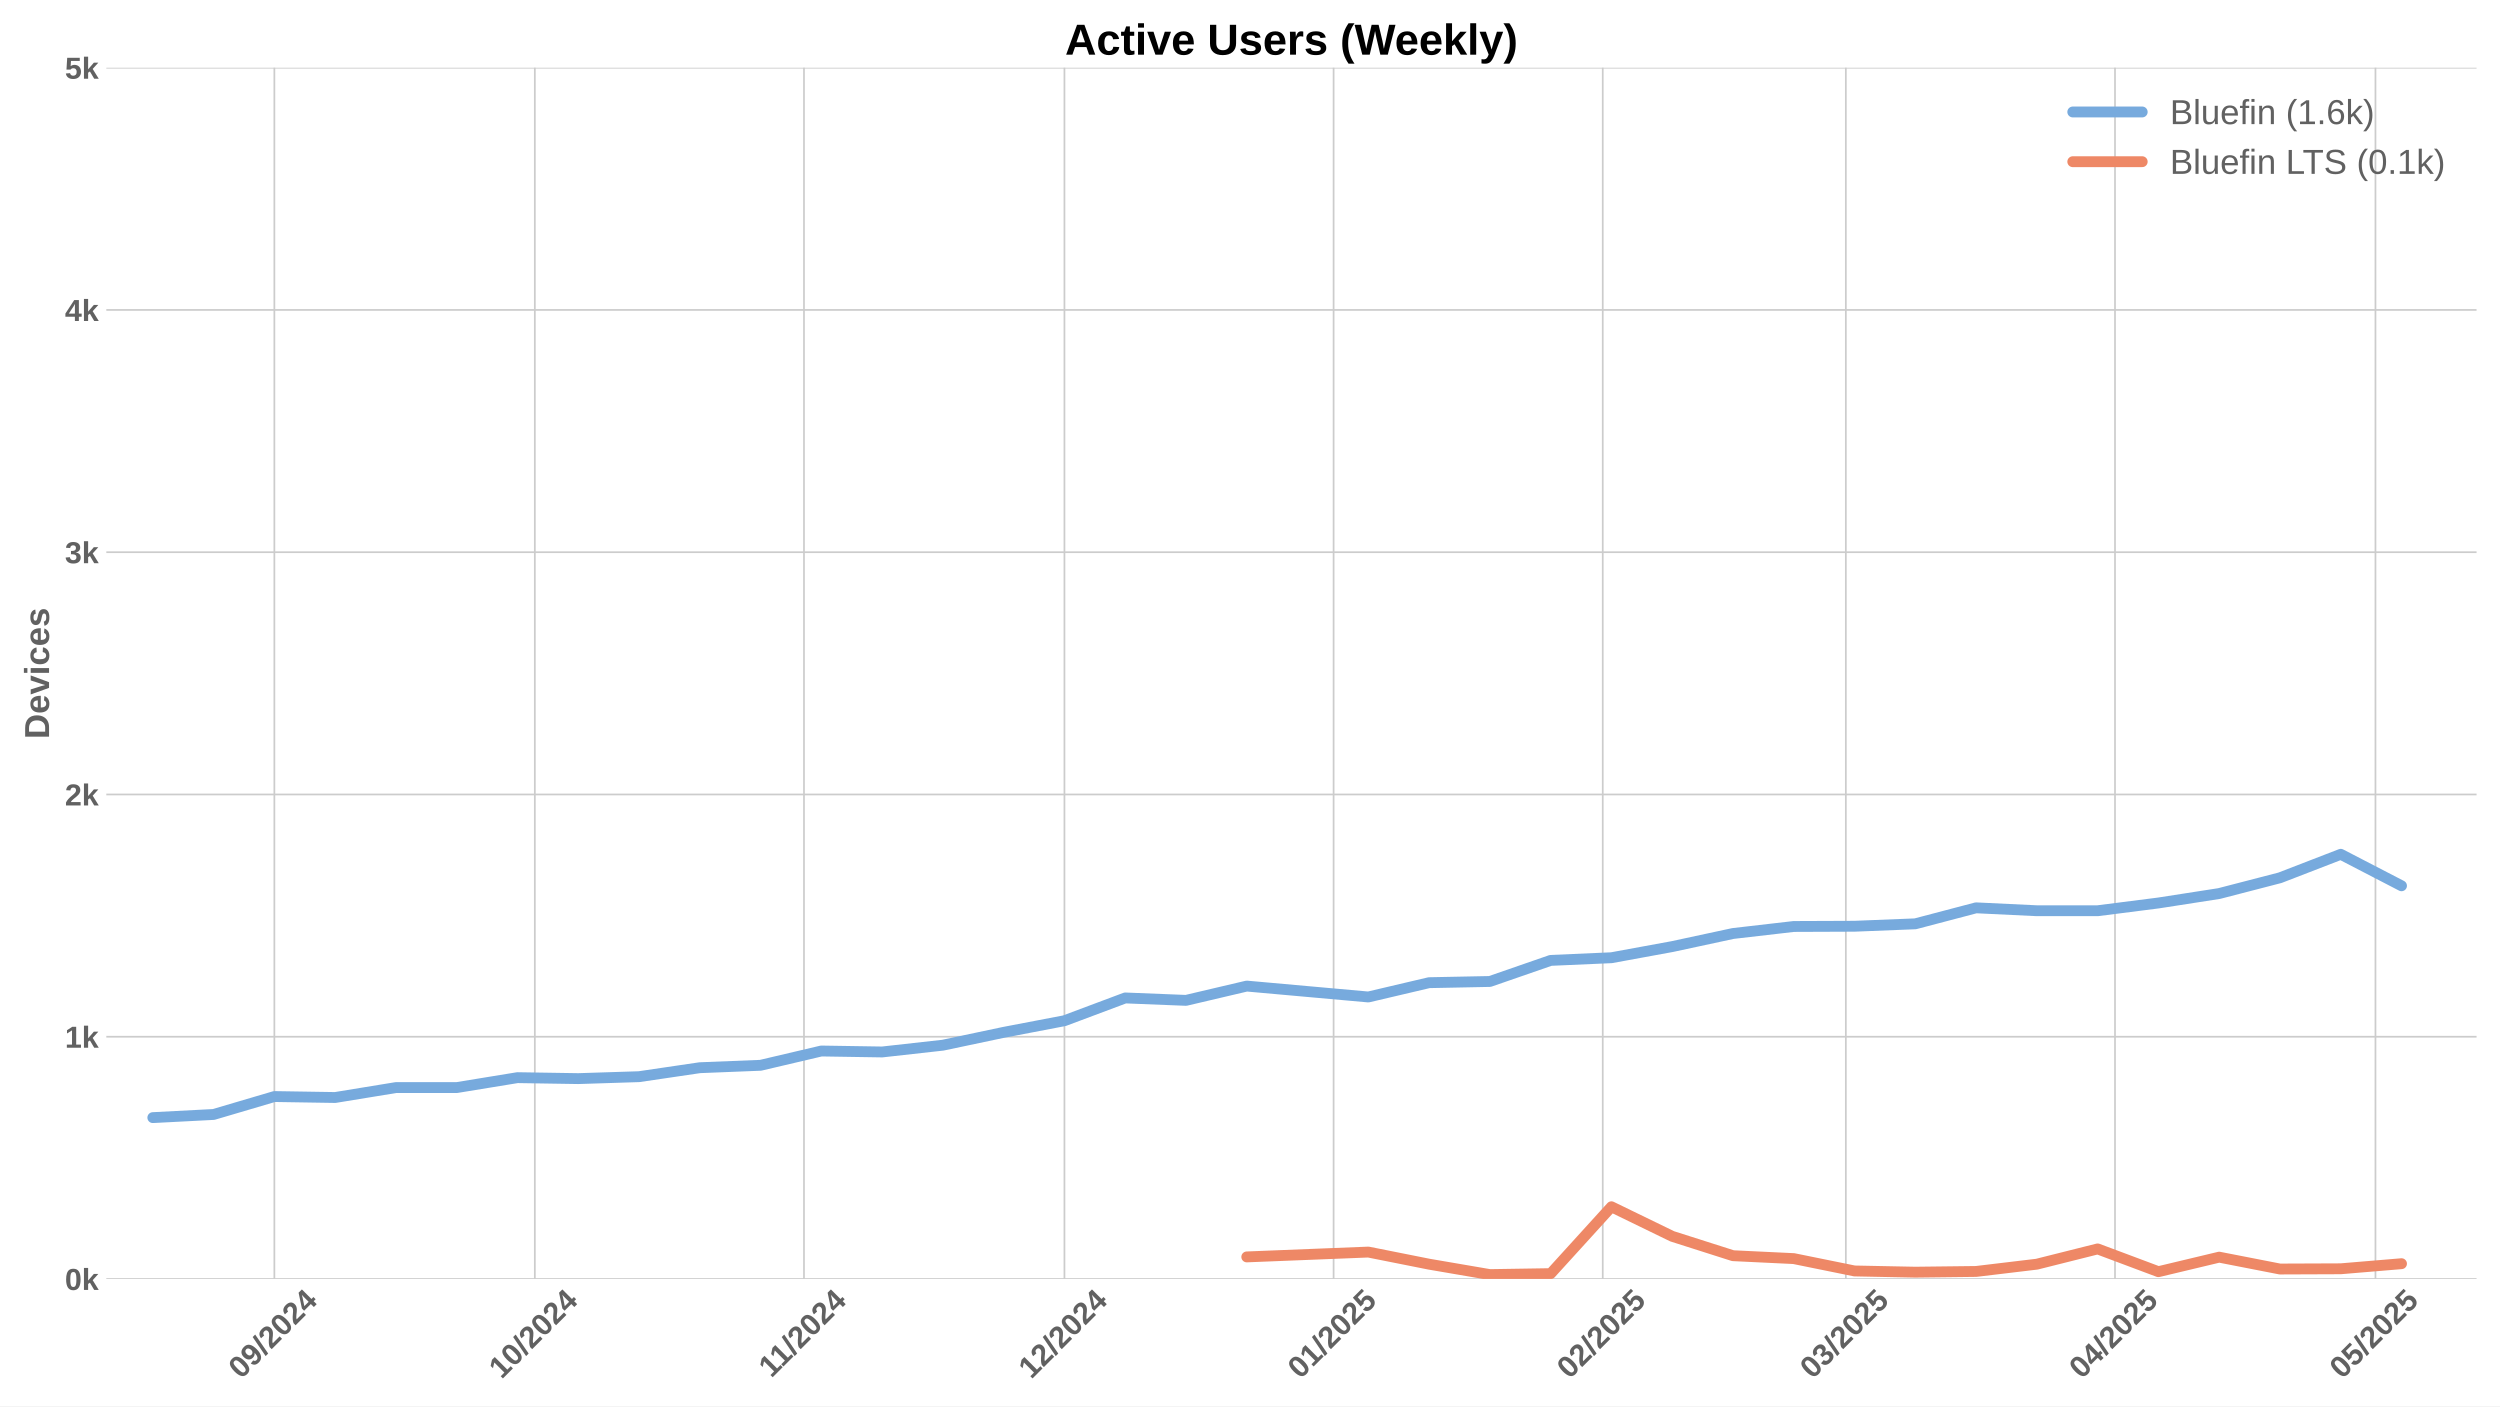
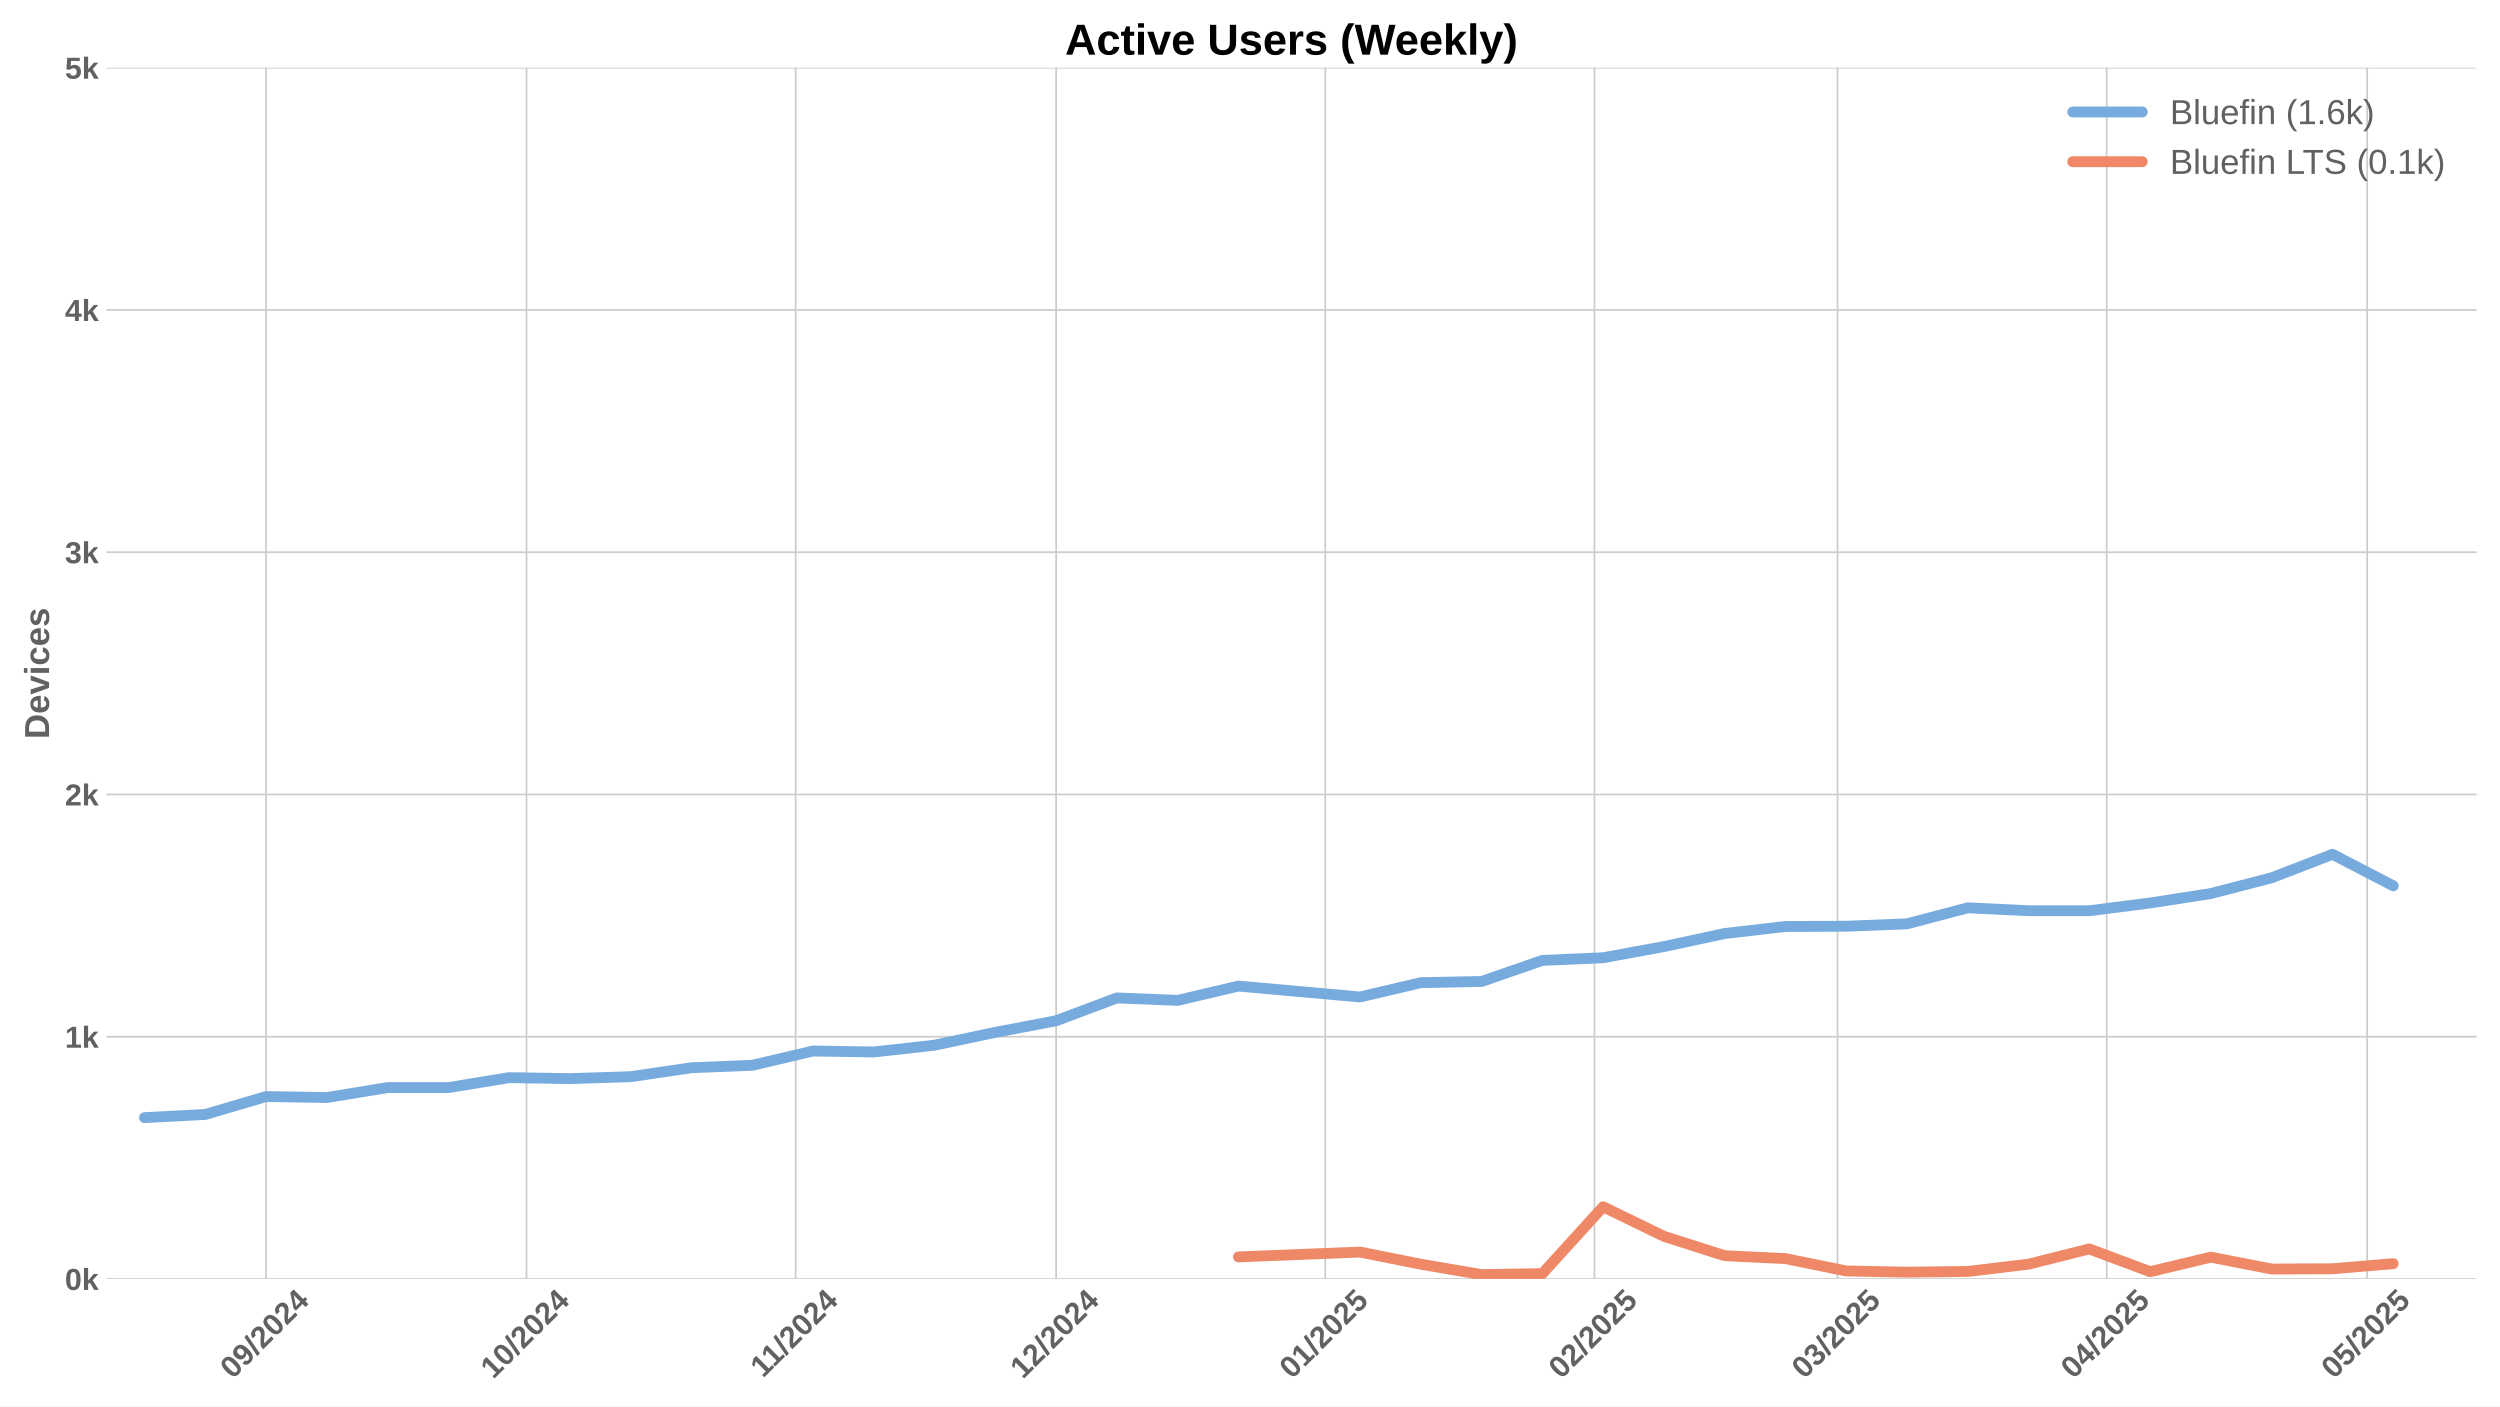
<svg xmlns="http://www.w3.org/2000/svg" xmlns:xlink="http://www.w3.org/1999/xlink" width="1152pt" height="648pt" viewBox="0 0 1152 648" version="1.1">
  <defs>
    <style type="text/css">*{stroke-linejoin: round; stroke-linecap: butt}</style>
  </defs>
  <g id="figure_1">
    <g id="patch_1">
      <path d="M 0 648  L 1152 648  L 1152 0  L 0 0  z " style="fill: #ffffff" />
    </g>
    <g id="axes_1">
      <g id="patch_2">
        <path d="M 48.99 589.343  L 1141.2 589.343  L 1141.2 31.2  L 48.99 31.2  z " style="fill: #ffffff" />
      </g>
      <g id="matplotlib.axis_1">
        <g id="xtick_1">
          <g id="line2d_1">
-             <path d="M 126.427 589.343  L 126.427 31.2  " clip-path="url(#p509d61927f)" style="fill: none; stroke: #cccccc; stroke-width: 0.8; stroke-linecap: round" />
+             <path d="M 122.599 589.343  L 122.599 31.2  " clip-path="url(#p8aab261b04)" style="fill: none; stroke: #cccccc; stroke-width: 0.8; stroke-linecap: round" />
          </g>
          <g id="line2d_2" />
          <g id="text_1">
-             <g style="fill: #616161" transform="translate(111.0971 635.7977) rotate(-45) scale(0.14 -0.14)">
+             <g style="fill: #616161" transform="translate(107.2686 635.7977) rotate(-45) scale(0.14 -0.14)">
              <defs>
                <path id="LiberationSans-Bold-30" d="M 3297 2203  Q 3297 1088 2914 512  Q 2531 -63 1766 -63  Q 253 -63 253 2203  Q 253 2994 418 3494  Q 584 3994 915 4231  Q 1247 4469 1791 4469  Q 2572 4469 2934 3903  Q 3297 3338 3297 2203  z M 2416 2203  Q 2416 2813 2356 3150  Q 2297 3488 2165 3634  Q 2034 3781 1784 3781  Q 1519 3781 1383 3632  Q 1247 3484 1189 3148  Q 1131 2813 1131 2203  Q 1131 1600 1192 1261  Q 1253 922 1386 775  Q 1519 628 1772 628  Q 2022 628 2158 783  Q 2294 938 2355 1278  Q 2416 1619 2416 2203  z " transform="scale(0.015625)" />
                <path id="LiberationSans-Bold-39" d="M 3322 2272  Q 3322 1100 2894 518  Q 2466 -63 1678 -63  Q 1097 -63 767 185  Q 438 434 300 972  L 1125 1088  Q 1247 628 1688 628  Q 2056 628 2254 981  Q 2453 1334 2459 2028  Q 2341 1794 2070 1661  Q 1800 1528 1488 1528  Q 906 1528 564 1923  Q 222 2319 222 2994  Q 222 3688 623 4078  Q 1025 4469 1759 4469  Q 2550 4469 2936 3920  Q 3322 3372 3322 2272  z M 2394 2888  Q 2394 3297 2214 3539  Q 2034 3781 1738 3781  Q 1447 3781 1280 3570  Q 1113 3359 1113 2988  Q 1113 2622 1278 2401  Q 1444 2181 1741 2181  Q 2022 2181 2208 2373  Q 2394 2566 2394 2888  z " transform="scale(0.015625)" />
                <path id="LiberationSans-Bold-2f" d="M 63 -128  L 972 4638  L 1716 4638  L 822 -128  L 63 -128  z " transform="scale(0.015625)" />
                <path id="LiberationSans-Bold-32" d="M 222 0  L 222 609  Q 394 988 711 1347  Q 1028 1706 1509 2097  Q 1972 2472 2158 2715  Q 2344 2959 2344 3194  Q 2344 3769 1766 3769  Q 1484 3769 1336 3617  Q 1188 3466 1144 3163  L 259 3213  Q 334 3825 717 4147  Q 1100 4469 1759 4469  Q 2472 4469 2853 4144  Q 3234 3819 3234 3231  Q 3234 2922 3112 2672  Q 2991 2422 2800 2211  Q 2609 2000 2376 1815  Q 2144 1631 1925 1456  Q 1706 1281 1526 1103  Q 1347 925 1259 722  L 3303 722  L 3303 0  L 222 0  z " transform="scale(0.015625)" />
                <path id="LiberationSans-Bold-34" d="M 2938 897  L 2938 0  L 2100 0  L 2100 897  L 97 897  L 97 1556  L 1956 4403  L 2938 4403  L 2938 1550  L 3525 1550  L 3525 897  L 2938 897  z M 2100 2991  Q 2100 3159 2111 3356  Q 2122 3553 2128 3609  Q 2047 3434 1834 3103  L 813 1550  L 2100 1550  L 2100 2991  z " transform="scale(0.015625)" />
              </defs>
              <use xlink:href="#LiberationSans-Bold-30" />
              <use xlink:href="#LiberationSans-Bold-39" transform="translate(55.61523 0)" />
              <use xlink:href="#LiberationSans-Bold-2f" transform="translate(111.2305 0)" />
              <use xlink:href="#LiberationSans-Bold-32" transform="translate(139.0137 0)" />
              <use xlink:href="#LiberationSans-Bold-30" transform="translate(194.6289 0)" />
              <use xlink:href="#LiberationSans-Bold-32" transform="translate(250.2441 0)" />
              <use xlink:href="#LiberationSans-Bold-34" transform="translate(305.8594 0)" />
            </g>
          </g>
        </g>
        <g id="xtick_2">
          <g id="line2d_3">
-             <path d="M 246.45 589.343  L 246.45 31.2  " clip-path="url(#p509d61927f)" style="fill: none; stroke: #cccccc; stroke-width: 0.8; stroke-linecap: round" />
+             <path d="M 242.622 589.343  L 242.622 31.2  " clip-path="url(#p8aab261b04)" style="fill: none; stroke: #cccccc; stroke-width: 0.8; stroke-linecap: round" />
          </g>
          <g id="line2d_4" />
          <g id="text_2">
-             <g style="fill: #616161" transform="translate(231.1201 635.7977) rotate(-45) scale(0.14 -0.14)">
+             <g style="fill: #616161" transform="translate(227.2917 635.7977) rotate(-45) scale(0.14 -0.14)">
              <defs>
                <path id="LiberationSans-Bold-31" d="M 403 0  L 403 653  L 1494 653  L 1494 3656  L 438 2997  L 438 3688  L 1541 4403  L 2372 4403  L 2372 653  L 3381 653  L 3381 0  L 403 0  z " transform="scale(0.015625)" />
              </defs>
              <use xlink:href="#LiberationSans-Bold-31" />
              <use xlink:href="#LiberationSans-Bold-30" transform="translate(55.61523 0)" />
              <use xlink:href="#LiberationSans-Bold-2f" transform="translate(111.2305 0)" />
              <use xlink:href="#LiberationSans-Bold-32" transform="translate(139.0137 0)" />
              <use xlink:href="#LiberationSans-Bold-30" transform="translate(194.6289 0)" />
              <use xlink:href="#LiberationSans-Bold-32" transform="translate(250.2441 0)" />
              <use xlink:href="#LiberationSans-Bold-34" transform="translate(305.8594 0)" />
            </g>
          </g>
        </g>
        <g id="xtick_3">
          <g id="line2d_5">
-             <path d="M 370.474 589.343  L 370.474 31.2  " clip-path="url(#p509d61927f)" style="fill: none; stroke: #cccccc; stroke-width: 0.8; stroke-linecap: round" />
+             <path d="M 366.646 589.343  L 366.646 31.2  " clip-path="url(#p8aab261b04)" style="fill: none; stroke: #cccccc; stroke-width: 0.8; stroke-linecap: round" />
          </g>
          <g id="line2d_6" />
          <g id="text_3">
-             <g style="fill: #616161" transform="translate(355.4162 635.2532) rotate(-45) scale(0.14 -0.14)">
+             <g style="fill: #616161" transform="translate(351.5877 635.2532) rotate(-45) scale(0.14 -0.14)">
              <use xlink:href="#LiberationSans-Bold-31" />
              <use xlink:href="#LiberationSans-Bold-31" transform="translate(50.11523 0)" />
              <use xlink:href="#LiberationSans-Bold-2f" transform="translate(105.7305 0)" />
              <use xlink:href="#LiberationSans-Bold-32" transform="translate(133.5137 0)" />
              <use xlink:href="#LiberationSans-Bold-30" transform="translate(189.1289 0)" />
              <use xlink:href="#LiberationSans-Bold-32" transform="translate(244.7441 0)" />
              <use xlink:href="#LiberationSans-Bold-34" transform="translate(300.3594 0)" />
            </g>
          </g>
        </g>
        <g id="xtick_4">
          <g id="line2d_7">
-             <path d="M 490.497 589.343  L 490.497 31.2  " clip-path="url(#p509d61927f)" style="fill: none; stroke: #cccccc; stroke-width: 0.8; stroke-linecap: round" />
+             <path d="M 486.669 589.343  L 486.669 31.2  " clip-path="url(#p8aab261b04)" style="fill: none; stroke: #cccccc; stroke-width: 0.8; stroke-linecap: round" />
          </g>
          <g id="line2d_8" />
          <g id="text_4">
-             <g style="fill: #616161" transform="translate(475.1671 635.7977) rotate(-45) scale(0.14 -0.14)">
+             <g style="fill: #616161" transform="translate(471.3386 635.7977) rotate(-45) scale(0.14 -0.14)">
              <use xlink:href="#LiberationSans-Bold-31" />
              <use xlink:href="#LiberationSans-Bold-32" transform="translate(55.61523 0)" />
              <use xlink:href="#LiberationSans-Bold-2f" transform="translate(111.2305 0)" />
              <use xlink:href="#LiberationSans-Bold-32" transform="translate(139.0137 0)" />
              <use xlink:href="#LiberationSans-Bold-30" transform="translate(194.6289 0)" />
              <use xlink:href="#LiberationSans-Bold-32" transform="translate(250.2441 0)" />
              <use xlink:href="#LiberationSans-Bold-34" transform="translate(305.8594 0)" />
            </g>
          </g>
        </g>
        <g id="xtick_5">
          <g id="line2d_9">
-             <path d="M 614.521 589.343  L 614.521 31.2  " clip-path="url(#p509d61927f)" style="fill: none; stroke: #cccccc; stroke-width: 0.8; stroke-linecap: round" />
+             <path d="M 610.693 589.343  L 610.693 31.2  " clip-path="url(#p8aab261b04)" style="fill: none; stroke: #cccccc; stroke-width: 0.8; stroke-linecap: round" />
          </g>
          <g id="line2d_10" />
          <g id="text_5">
-             <g style="fill: #616161" transform="translate(599.1909 635.7977) rotate(-45) scale(0.14 -0.14)">
+             <g style="fill: #616161" transform="translate(595.3624 635.7977) rotate(-45) scale(0.14 -0.14)">
              <defs>
                <path id="LiberationSans-Bold-35" d="M 3381 1466  Q 3381 766 2945 351  Q 2509 -63 1750 -63  Q 1088 -63 689 235  Q 291 534 197 1100  L 1075 1172  Q 1144 891 1319 762  Q 1494 634 1759 634  Q 2088 634 2283 843  Q 2478 1053 2478 1447  Q 2478 1794 2293 2001  Q 2109 2209 1778 2209  Q 1413 2209 1181 1925  L 325 1925  L 478 4403  L 3125 4403  L 3125 3750  L 1275 3750  L 1203 2638  Q 1522 2919 2000 2919  Q 2628 2919 3004 2528  Q 3381 2138 3381 1466  z " transform="scale(0.015625)" />
              </defs>
              <use xlink:href="#LiberationSans-Bold-30" />
              <use xlink:href="#LiberationSans-Bold-31" transform="translate(55.61523 0)" />
              <use xlink:href="#LiberationSans-Bold-2f" transform="translate(111.2305 0)" />
              <use xlink:href="#LiberationSans-Bold-32" transform="translate(139.0137 0)" />
              <use xlink:href="#LiberationSans-Bold-30" transform="translate(194.6289 0)" />
              <use xlink:href="#LiberationSans-Bold-32" transform="translate(250.2441 0)" />
              <use xlink:href="#LiberationSans-Bold-35" transform="translate(305.8594 0)" />
            </g>
          </g>
        </g>
        <g id="xtick_6">
          <g id="line2d_11">
-             <path d="M 738.545 589.343  L 738.545 31.2  " clip-path="url(#p509d61927f)" style="fill: none; stroke: #cccccc; stroke-width: 0.8; stroke-linecap: round" />
+             <path d="M 734.717 589.343  L 734.717 31.2  " clip-path="url(#p8aab261b04)" style="fill: none; stroke: #cccccc; stroke-width: 0.8; stroke-linecap: round" />
          </g>
          <g id="line2d_12" />
          <g id="text_6">
-             <g style="fill: #616161" transform="translate(723.2148 635.7977) rotate(-45) scale(0.14 -0.14)">
+             <g style="fill: #616161" transform="translate(719.3863 635.7977) rotate(-45) scale(0.14 -0.14)">
              <use xlink:href="#LiberationSans-Bold-30" />
              <use xlink:href="#LiberationSans-Bold-32" transform="translate(55.61523 0)" />
              <use xlink:href="#LiberationSans-Bold-2f" transform="translate(111.2305 0)" />
              <use xlink:href="#LiberationSans-Bold-32" transform="translate(139.0137 0)" />
              <use xlink:href="#LiberationSans-Bold-30" transform="translate(194.6289 0)" />
              <use xlink:href="#LiberationSans-Bold-32" transform="translate(250.2441 0)" />
              <use xlink:href="#LiberationSans-Bold-35" transform="translate(305.8594 0)" />
            </g>
          </g>
        </g>
        <g id="xtick_7">
          <g id="line2d_13">
-             <path d="M 850.567 589.343  L 850.567 31.2  " clip-path="url(#p509d61927f)" style="fill: none; stroke: #cccccc; stroke-width: 0.8; stroke-linecap: round" />
+             <path d="M 846.738 589.343  L 846.738 31.2  " clip-path="url(#p8aab261b04)" style="fill: none; stroke: #cccccc; stroke-width: 0.8; stroke-linecap: round" />
          </g>
          <g id="line2d_14" />
          <g id="text_7">
-             <g style="fill: #616161" transform="translate(835.2363 635.7977) rotate(-45) scale(0.14 -0.14)">
+             <g style="fill: #616161" transform="translate(831.4078 635.7977) rotate(-45) scale(0.14 -0.14)">
              <defs>
                <path id="LiberationSans-Bold-33" d="M 3328 1222  Q 3328 603 2922 265  Q 2516 -72 1766 -72  Q 1056 -72 637 254  Q 219 581 147 1197  L 1041 1275  Q 1125 641 1763 641  Q 2078 641 2253 797  Q 2428 953 2428 1275  Q 2428 1569 2215 1725  Q 2003 1881 1584 1881  L 1278 1881  L 1278 2591  L 1566 2591  Q 1944 2591 2134 2745  Q 2325 2900 2325 3188  Q 2325 3459 2173 3614  Q 2022 3769 1731 3769  Q 1459 3769 1292 3619  Q 1125 3469 1100 3194  L 222 3256  Q 291 3825 694 4147  Q 1097 4469 1747 4469  Q 2438 4469 2827 4158  Q 3216 3847 3216 3297  Q 3216 2884 2973 2618  Q 2731 2353 2275 2266  L 2275 2253  Q 2781 2194 3054 1920  Q 3328 1647 3328 1222  z " transform="scale(0.015625)" />
              </defs>
              <use xlink:href="#LiberationSans-Bold-30" />
              <use xlink:href="#LiberationSans-Bold-33" transform="translate(55.61523 0)" />
              <use xlink:href="#LiberationSans-Bold-2f" transform="translate(111.2305 0)" />
              <use xlink:href="#LiberationSans-Bold-32" transform="translate(139.0137 0)" />
              <use xlink:href="#LiberationSans-Bold-30" transform="translate(194.6289 0)" />
              <use xlink:href="#LiberationSans-Bold-32" transform="translate(250.2441 0)" />
              <use xlink:href="#LiberationSans-Bold-35" transform="translate(305.8594 0)" />
            </g>
          </g>
        </g>
        <g id="xtick_8">
          <g id="line2d_15">
-             <path d="M 974.59 589.343  L 974.59 31.2  " clip-path="url(#p509d61927f)" style="fill: none; stroke: #cccccc; stroke-width: 0.8; stroke-linecap: round" />
+             <path d="M 970.762 589.343  L 970.762 31.2  " clip-path="url(#p8aab261b04)" style="fill: none; stroke: #cccccc; stroke-width: 0.8; stroke-linecap: round" />
          </g>
          <g id="line2d_16" />
          <g id="text_8">
-             <g style="fill: #616161" transform="translate(959.2601 635.7977) rotate(-45) scale(0.14 -0.14)">
+             <g style="fill: #616161" transform="translate(955.4317 635.7977) rotate(-45) scale(0.14 -0.14)">
              <use xlink:href="#LiberationSans-Bold-30" />
              <use xlink:href="#LiberationSans-Bold-34" transform="translate(55.61523 0)" />
              <use xlink:href="#LiberationSans-Bold-2f" transform="translate(111.2305 0)" />
              <use xlink:href="#LiberationSans-Bold-32" transform="translate(139.0137 0)" />
              <use xlink:href="#LiberationSans-Bold-30" transform="translate(194.6289 0)" />
              <use xlink:href="#LiberationSans-Bold-32" transform="translate(250.2441 0)" />
              <use xlink:href="#LiberationSans-Bold-35" transform="translate(305.8594 0)" />
            </g>
          </g>
        </g>
        <g id="xtick_9">
          <g id="line2d_17">
-             <path d="M 1094.614 589.343  L 1094.614 31.2  " clip-path="url(#p509d61927f)" style="fill: none; stroke: #cccccc; stroke-width: 0.8; stroke-linecap: round" />
+             <path d="M 1090.785 589.343  L 1090.785 31.2  " clip-path="url(#p8aab261b04)" style="fill: none; stroke: #cccccc; stroke-width: 0.8; stroke-linecap: round" />
          </g>
          <g id="line2d_18" />
          <g id="text_9">
-             <g style="fill: #616161" transform="translate(1079.283 635.7977) rotate(-45) scale(0.14 -0.14)">
+             <g style="fill: #616161" transform="translate(1075.455 635.7977) rotate(-45) scale(0.14 -0.14)">
              <use xlink:href="#LiberationSans-Bold-30" />
              <use xlink:href="#LiberationSans-Bold-35" transform="translate(55.61523 0)" />
              <use xlink:href="#LiberationSans-Bold-2f" transform="translate(111.2305 0)" />
              <use xlink:href="#LiberationSans-Bold-32" transform="translate(139.0137 0)" />
              <use xlink:href="#LiberationSans-Bold-30" transform="translate(194.6289 0)" />
              <use xlink:href="#LiberationSans-Bold-32" transform="translate(250.2441 0)" />
              <use xlink:href="#LiberationSans-Bold-35" transform="translate(305.8594 0)" />
            </g>
          </g>
        </g>
      </g>
      <g id="matplotlib.axis_2">
        <g id="ytick_1">
          <g id="line2d_19">
-             <path d="M 48.99 589.343  L 1141.2 589.343  " clip-path="url(#p509d61927f)" style="fill: none; stroke: #cccccc; stroke-width: 0.8; stroke-linecap: round" />
+             <path d="M 48.99 589.343  L 1141.2 589.343  " clip-path="url(#p8aab261b04)" style="fill: none; stroke: #cccccc; stroke-width: 0.8; stroke-linecap: round" />
          </g>
          <g id="line2d_20" />
          <g id="text_10">
            <g style="fill: #616161" transform="translate(29.91937 594.416) scale(0.14 -0.14)">
              <defs>
                <path id="LiberationSans-Bold-6b" d="M 2606 0  L 1703 1531  L 1325 1269  L 1325 0  L 447 0  L 447 4638  L 1325 4638  L 1325 1981  L 2531 3381  L 3475 3381  L 2288 2063  L 3566 0  L 2606 0  z " transform="scale(0.015625)" />
              </defs>
              <use xlink:href="#LiberationSans-Bold-30" />
              <use xlink:href="#LiberationSans-Bold-6b" transform="translate(55.61523 0)" />
            </g>
          </g>
        </g>
        <g id="ytick_2">
          <g id="line2d_21">
-             <path d="M 48.99 477.715  L 1141.2 477.715  " clip-path="url(#p509d61927f)" style="fill: none; stroke: #cccccc; stroke-width: 0.8; stroke-linecap: round" />
+             <path d="M 48.99 477.715  L 1141.2 477.715  " clip-path="url(#p8aab261b04)" style="fill: none; stroke: #cccccc; stroke-width: 0.8; stroke-linecap: round" />
          </g>
          <g id="line2d_22" />
          <g id="text_11">
            <g style="fill: #616161" transform="translate(29.91937 482.7874) scale(0.14 -0.14)">
              <use xlink:href="#LiberationSans-Bold-31" />
              <use xlink:href="#LiberationSans-Bold-6b" transform="translate(55.61523 0)" />
            </g>
          </g>
        </g>
        <g id="ytick_3">
          <g id="line2d_23">
-             <path d="M 48.99 366.086  L 1141.2 366.086  " clip-path="url(#p509d61927f)" style="fill: none; stroke: #cccccc; stroke-width: 0.8; stroke-linecap: round" />
+             <path d="M 48.99 366.086  L 1141.2 366.086  " clip-path="url(#p8aab261b04)" style="fill: none; stroke: #cccccc; stroke-width: 0.8; stroke-linecap: round" />
          </g>
          <g id="line2d_24" />
          <g id="text_12">
            <g style="fill: #616161" transform="translate(29.91937 371.1587) scale(0.14 -0.14)">
              <use xlink:href="#LiberationSans-Bold-32" />
              <use xlink:href="#LiberationSans-Bold-6b" transform="translate(55.61523 0)" />
            </g>
          </g>
        </g>
        <g id="ytick_4">
          <g id="line2d_25">
-             <path d="M 48.99 254.457  L 1141.2 254.457  " clip-path="url(#p509d61927f)" style="fill: none; stroke: #cccccc; stroke-width: 0.8; stroke-linecap: round" />
+             <path d="M 48.99 254.457  L 1141.2 254.457  " clip-path="url(#p8aab261b04)" style="fill: none; stroke: #cccccc; stroke-width: 0.8; stroke-linecap: round" />
          </g>
          <g id="line2d_26" />
          <g id="text_13">
            <g style="fill: #616161" transform="translate(29.91937 259.5301) scale(0.14 -0.14)">
              <use xlink:href="#LiberationSans-Bold-33" />
              <use xlink:href="#LiberationSans-Bold-6b" transform="translate(55.61523 0)" />
            </g>
          </g>
        </g>
        <g id="ytick_5">
          <g id="line2d_27">
-             <path d="M 48.99 142.829  L 1141.2 142.829  " clip-path="url(#p509d61927f)" style="fill: none; stroke: #cccccc; stroke-width: 0.8; stroke-linecap: round" />
+             <path d="M 48.99 142.829  L 1141.2 142.829  " clip-path="url(#p8aab261b04)" style="fill: none; stroke: #cccccc; stroke-width: 0.8; stroke-linecap: round" />
          </g>
          <g id="line2d_28" />
          <g id="text_14">
            <g style="fill: #616161" transform="translate(29.91937 147.9015) scale(0.14 -0.14)">
              <use xlink:href="#LiberationSans-Bold-34" />
              <use xlink:href="#LiberationSans-Bold-6b" transform="translate(55.61523 0)" />
            </g>
          </g>
        </g>
        <g id="ytick_6">
          <g id="line2d_29">
-             <path d="M 48.99 31.2  L 1141.2 31.2  " clip-path="url(#p509d61927f)" style="fill: none; stroke: #cccccc; stroke-width: 0.8; stroke-linecap: round" />
+             <path d="M 48.99 31.2  L 1141.2 31.2  " clip-path="url(#p8aab261b04)" style="fill: none; stroke: #cccccc; stroke-width: 0.8; stroke-linecap: round" />
          </g>
          <g id="line2d_30" />
          <g id="text_15">
            <g style="fill: #616161" transform="translate(29.91937 36.27281) scale(0.14 -0.14)">
              <use xlink:href="#LiberationSans-Bold-35" />
              <use xlink:href="#LiberationSans-Bold-6b" transform="translate(55.61523 0)" />
            </g>
          </g>
        </g>
        <g id="text_16">
          <g style="fill: #616161" transform="translate(22.59937 340.5153) rotate(-90) scale(0.16 -0.16)">
            <defs>
              <path id="LiberationSans-Bold-44" d="M 4353 2234  Q 4353 1553 4086 1045  Q 3819 538 3330 269  Q 2841 0 2209 0  L 428 0  L 428 4403  L 2022 4403  Q 3134 4403 3743 3842  Q 4353 3281 4353 2234  z M 3425 2234  Q 3425 2944 3056 3317  Q 2688 3691 2003 3691  L 1350 3691  L 1350 713  L 2131 713  Q 2725 713 3075 1122  Q 3425 1531 3425 2234  z " transform="scale(0.015625)" />
              <path id="LiberationSans-Bold-65" d="M 1831 -63  Q 1069 -63 659 389  Q 250 841 250 1706  Q 250 2544 665 2994  Q 1081 3444 1844 3444  Q 2572 3444 2956 2961  Q 3341 2478 3341 1547  L 3341 1522  L 1172 1522  Q 1172 1028 1355 776  Q 1538 525 1875 525  Q 2341 525 2463 928  L 3291 856  Q 2931 -63 1831 -63  z M 1831 2891  Q 1522 2891 1355 2675  Q 1188 2459 1178 2072  L 2491 2072  Q 2466 2481 2294 2686  Q 2122 2891 1831 2891  z " transform="scale(0.015625)" />
              <path id="LiberationSans-Bold-76" d="M 2284 0  L 1234 0  L 25 3381  L 953 3381  L 1544 1491  Q 1591 1334 1766 709  Q 1797 838 1894 1159  Q 1991 1481 2613 3381  L 3531 3381  L 2284 0  z " transform="scale(0.015625)" />
              <path id="LiberationSans-Bold-69" d="M 447 3991  L 447 4638  L 1325 4638  L 1325 3991  L 447 3991  z M 447 0  L 447 3381  L 1325 3381  L 1325 0  L 447 0  z " transform="scale(0.015625)" />
              <path id="LiberationSans-Bold-63" d="M 1856 -63  Q 1088 -63 669 395  Q 250 853 250 1672  Q 250 2509 672 2976  Q 1094 3444 1869 3444  Q 2466 3444 2856 3144  Q 3247 2844 3347 2316  L 2463 2272  Q 2425 2531 2275 2686  Q 2125 2841 1850 2841  Q 1172 2841 1172 1706  Q 1172 538 1863 538  Q 2113 538 2281 695  Q 2450 853 2491 1166  L 3372 1125  Q 3325 778 3123 506  Q 2922 234 2594 85  Q 2266 -63 1856 -63  z " transform="scale(0.015625)" />
              <path id="LiberationSans-Bold-73" d="M 3297 988  Q 3297 497 2895 217  Q 2494 -63 1784 -63  Q 1088 -63 717 157  Q 347 378 225 844  L 997 959  Q 1063 719 1223 619  Q 1384 519 1784 519  Q 2153 519 2322 612  Q 2491 706 2491 906  Q 2491 1069 2355 1164  Q 2219 1259 1894 1325  Q 1150 1472 890 1598  Q 631 1725 495 1926  Q 359 2128 359 2422  Q 359 2906 732 3176  Q 1106 3447 1791 3447  Q 2394 3447 2761 3212  Q 3128 2978 3219 2534  L 2441 2453  Q 2403 2659 2256 2761  Q 2109 2863 1791 2863  Q 1478 2863 1322 2783  Q 1166 2703 1166 2516  Q 1166 2369 1286 2283  Q 1406 2197 1691 2141  Q 2088 2059 2395 1973  Q 2703 1888 2889 1769  Q 3075 1650 3186 1464  Q 3297 1278 3297 988  z " transform="scale(0.015625)" />
            </defs>
            <use xlink:href="#LiberationSans-Bold-44" />
            <use xlink:href="#LiberationSans-Bold-65" transform="translate(72.2168 0)" />
            <use xlink:href="#LiberationSans-Bold-76" transform="translate(127.832 0)" />
            <use xlink:href="#LiberationSans-Bold-69" transform="translate(183.4473 0)" />
            <use xlink:href="#LiberationSans-Bold-63" transform="translate(211.2305 0)" />
            <use xlink:href="#LiberationSans-Bold-65" transform="translate(266.8457 0)" />
            <use xlink:href="#LiberationSans-Bold-73" transform="translate(322.4609 0)" />
          </g>
        </g>
      </g>
      <g id="line2d_31">
-         <path d="M 70.417 514.999  L 98.422 513.547  L 126.427 505.287  L 154.433 505.733  L 182.438 501.157  L 210.444 501.157  L 238.449 496.58  L 266.454 497.026  L 294.46 496.133  L 322.465 492.003  L 350.47 490.887  L 378.476 484.301  L 406.481 484.747  L 434.487 481.622  L 462.492 475.705  L 490.497 470.347  L 518.503 459.854  L 546.508 460.97  L 574.514 454.384  L 630.524 459.407  L 658.53 452.821  L 686.535 452.263  L 714.54 442.552  L 742.546 441.324  L 770.551 436.189  L 798.557 430.161  L 826.562 426.924  L 854.567 426.812  L 882.573 425.696  L 910.578 418.328  L 938.584 419.668  L 966.589 419.668  L 994.594 416.096  L 1022.6 411.742  L 1050.605 404.486  L 1078.61 393.658  L 1106.616 408.17  " clip-path="url(#p509d61927f)" style="fill: none; stroke: #77aadd; stroke-width: 5; stroke-linecap: round" />
+         <path d="M 66.588 514.999  L 94.593 513.547  L 122.599 505.287  L 150.604 505.733  L 178.61 501.157  L 206.615 501.157  L 234.62 496.58  L 262.626 497.026  L 290.631 496.133  L 318.637 492.003  L 346.642 490.887  L 374.647 484.301  L 402.653 484.747  L 430.658 481.622  L 458.663 475.705  L 486.669 470.347  L 514.674 459.854  L 542.68 460.97  L 570.685 454.384  L 626.696 459.407  L 654.701 452.821  L 682.707 452.263  L 710.712 442.552  L 738.717 441.324  L 766.723 436.189  L 794.728 430.161  L 822.733 426.924  L 850.739 426.812  L 878.744 425.696  L 906.75 418.328  L 934.755 419.668  L 962.76 419.668  L 990.766 416.096  L 1018.771 411.742  L 1046.777 404.486  L 1074.782 393.658  L 1102.787 408.17  " clip-path="url(#p8aab261b04)" style="fill: none; stroke: #77aadd; stroke-width: 5; stroke-linecap: round" />
      </g>
      <g id="line2d_32">
-         <path d="M 574.514 579.185  L 630.524 576.952  L 658.53 582.534  L 686.535 587.334  L 714.54 586.887  L 742.546 556.078  L 770.551 569.697  L 798.557 578.627  L 826.562 579.966  L 854.567 585.659  L 882.573 586.218  L 910.578 585.883  L 938.584 582.534  L 966.589 575.501  L 994.594 585.994  L 1022.6 579.297  L 1050.605 584.766  L 1078.61 584.655  L 1106.616 582.311  " clip-path="url(#p509d61927f)" style="fill: none; stroke: #ee8866; stroke-width: 5; stroke-linecap: round" />
+         <path d="M 570.685 579.185  L 626.696 576.952  L 654.701 582.534  L 682.707 587.334  L 710.712 586.887  L 738.717 556.078  L 766.723 569.697  L 794.728 578.627  L 822.733 579.966  L 850.739 585.659  L 878.744 586.218  L 906.75 585.883  L 934.755 582.534  L 962.76 575.501  L 990.766 585.994  L 1018.771 579.297  L 1046.777 584.766  L 1074.782 584.655  L 1102.787 582.311  " clip-path="url(#p8aab261b04)" style="fill: none; stroke: #ee8866; stroke-width: 5; stroke-linecap: round" />
      </g>
      <g id="patch_3">
        <path d="M 48.99 589.343  L 48.99 31.2  " style="fill: none" />
      </g>
      <g id="patch_4">
        <path d="M 1141.2 589.343  L 1141.2 31.2  " style="fill: none" />
      </g>
      <g id="patch_5">
        <path d="M 48.99 589.343  L 1141.2 589.343  " style="fill: none" />
      </g>
      <g id="patch_6">
        <path d="M 48.99 31.2  L 1141.2 31.2  " style="fill: none" />
      </g>
      <g id="text_17">
        <g transform="translate(490.7841 25.2) scale(0.2 -0.2)">
          <defs>
            <path id="LiberationSans-Bold-41" d="M 3541 0  L 3150 1125  L 1472 1125  L 1081 0  L 159 0  L 1766 4403  L 2853 4403  L 4453 0  L 3541 0  z M 2309 3725  L 2291 3656  Q 2259 3544 2215 3400  Q 2172 3256 1678 1819  L 2944 1819  L 2509 3084  L 2375 3509  L 2309 3725  z " transform="scale(0.015625)" />
            <path id="LiberationSans-Bold-74" d="M 1313 -56  Q 925 -56 715 155  Q 506 366 506 794  L 506 2788  L 78 2788  L 78 3381  L 550 3381  L 825 4175  L 1375 4175  L 1375 3381  L 2016 3381  L 2016 2788  L 1375 2788  L 1375 1031  Q 1375 784 1469 667  Q 1563 550 1759 550  Q 1863 550 2053 594  L 2053 50  Q 1728 -56 1313 -56  z " transform="scale(0.015625)" />
            <path id="LiberationSans-Bold-20" transform="scale(0.015625)" />
            <path id="LiberationSans-Bold-55" d="M 2259 -63  Q 1350 -63 867 381  Q 384 825 384 1650  L 384 4403  L 1306 4403  L 1306 1722  Q 1306 1200 1554 929  Q 1803 659 2284 659  Q 2778 659 3043 942  Q 3309 1225 3309 1753  L 3309 4403  L 4231 4403  L 4231 1697  Q 4231 859 3714 398  Q 3197 -63 2259 -63  z " transform="scale(0.015625)" />
            <path id="LiberationSans-Bold-72" d="M 447 0  L 447 2588  Q 447 2866 439 3052  Q 431 3238 422 3381  L 1259 3381  Q 1269 3325 1284 3039  Q 1300 2753 1300 2659  L 1313 2659  Q 1441 3016 1541 3161  Q 1641 3306 1778 3376  Q 1916 3447 2122 3447  Q 2291 3447 2394 3400  L 2394 2666  Q 2181 2713 2019 2713  Q 1691 2713 1508 2447  Q 1325 2181 1325 1659  L 1325 0  L 447 0  z " transform="scale(0.015625)" />
            <path id="LiberationSans-Bold-28" d="M 1247 -1328  Q 756 -622 537 81  Q 319 784 319 1659  Q 319 2531 537 3232  Q 756 3934 1247 4638  L 2125 4638  Q 1631 3925 1407 3219  Q 1184 2513 1184 1656  Q 1184 803 1406 101  Q 1628 -600 2125 -1328  L 1247 -1328  z " transform="scale(0.015625)" />
            <path id="LiberationSans-Bold-57" d="M 4897 0  L 3803 0  L 3206 2547  Q 3097 2997 3022 3488  Q 2947 3078 2900 2864  Q 2853 2650 2234 0  L 1141 0  L 6 4403  L 941 4403  L 1578 1559  L 1722 872  Q 1809 1306 1892 1701  Q 1975 2097 2516 4403  L 3547 4403  L 4103 2059  Q 4169 1797 4325 872  L 4403 1234  L 4569 1953  L 5100 4403  L 6034 4403  L 4897 0  z " transform="scale(0.015625)" />
            <path id="LiberationSans-Bold-6c" d="M 447 0  L 447 4638  L 1325 4638  L 1325 0  L 447 0  z " transform="scale(0.015625)" />
            <path id="LiberationSans-Bold-79" d="M 884 -1328  Q 569 -1328 331 -1288  L 331 -663  Q 497 -688 634 -688  Q 822 -688 945 -628  Q 1069 -569 1167 -431  Q 1266 -294 1388 34  L 50 3381  L 978 3381  L 1509 1797  Q 1634 1456 1825 753  L 1903 1050  L 2106 1784  L 2606 3381  L 3525 3381  L 2188 -178  Q 1919 -828 1630 -1078  Q 1341 -1328 884 -1328  z " transform="scale(0.015625)" />
            <path id="LiberationSans-Bold-29" d="M 6 -1328  Q 506 -597 726 101  Q 947 800 947 1656  Q 947 2516 722 3223  Q 497 3931 6 4638  L 884 4638  Q 1378 3928 1595 3225  Q 1813 2522 1813 1659  Q 1813 791 1595 87  Q 1378 -616 884 -1328  L 6 -1328  z " transform="scale(0.015625)" />
          </defs>
          <use xlink:href="#LiberationSans-Bold-41" />
          <use xlink:href="#LiberationSans-Bold-63" transform="translate(72.2168 0)" />
          <use xlink:href="#LiberationSans-Bold-74" transform="translate(127.832 0)" />
          <use xlink:href="#LiberationSans-Bold-69" transform="translate(161.1328 0)" />
          <use xlink:href="#LiberationSans-Bold-76" transform="translate(188.916 0)" />
          <use xlink:href="#LiberationSans-Bold-65" transform="translate(244.5312 0)" />
          <use xlink:href="#LiberationSans-Bold-20" transform="translate(300.1465 0)" />
          <use xlink:href="#LiberationSans-Bold-55" transform="translate(327.9297 0)" />
          <use xlink:href="#LiberationSans-Bold-73" transform="translate(400.1465 0)" />
          <use xlink:href="#LiberationSans-Bold-65" transform="translate(455.7617 0)" />
          <use xlink:href="#LiberationSans-Bold-72" transform="translate(511.377 0)" />
          <use xlink:href="#LiberationSans-Bold-73" transform="translate(550.293 0)" />
          <use xlink:href="#LiberationSans-Bold-20" transform="translate(605.9082 0)" />
          <use xlink:href="#LiberationSans-Bold-28" transform="translate(633.6914 0)" />
          <use xlink:href="#LiberationSans-Bold-57" transform="translate(666.9922 0)" />
          <use xlink:href="#LiberationSans-Bold-65" transform="translate(759.627 0)" />
          <use xlink:href="#LiberationSans-Bold-65" transform="translate(815.2422 0)" />
          <use xlink:href="#LiberationSans-Bold-6b" transform="translate(870.8574 0)" />
          <use xlink:href="#LiberationSans-Bold-6c" transform="translate(926.4727 0)" />
          <use xlink:href="#LiberationSans-Bold-79" transform="translate(954.2559 0)" />
          <use xlink:href="#LiberationSans-Bold-29" transform="translate(1009.871 0)" />
        </g>
      </g>
      <g id="legend_1">
        <g id="line2d_33">
          <path d="M 955.133 51.595  L 971.133 51.595  L 987.133 51.595  " style="fill: none; stroke: #77aadd; stroke-width: 5; stroke-linecap: round" />
        </g>
        <g id="text_18">
          <g style="fill: #616161" transform="translate(999.9325 57.195) scale(0.16 -0.16)">
            <defs>
              <path id="LiberationSans-42" d="M 3931 1241  Q 3931 653 3503 326  Q 3075 0 2313 0  L 525 0  L 525 4403  L 2125 4403  Q 3675 4403 3675 3334  Q 3675 2944 3456 2678  Q 3238 2413 2838 2322  Q 3363 2259 3647 1970  Q 3931 1681 3931 1241  z M 3075 3263  Q 3075 3619 2831 3772  Q 2588 3925 2125 3925  L 1122 3925  L 1122 2531  L 2125 2531  Q 2603 2531 2839 2711  Q 3075 2891 3075 3263  z M 3328 1288  Q 3328 2066 2234 2066  L 1122 2066  L 1122 478  L 2281 478  Q 2828 478 3078 681  Q 3328 884 3328 1288  z " transform="scale(0.015625)" />
              <path id="LiberationSans-6c" d="M 431 0  L 431 4638  L 994 4638  L 994 0  L 431 0  z " transform="scale(0.015625)" />
              <path id="LiberationSans-75" d="M 981 3381  L 981 1238  Q 981 903 1047 718  Q 1113 534 1256 453  Q 1400 372 1678 372  Q 2084 372 2318 650  Q 2553 928 2553 1422  L 2553 3381  L 3116 3381  L 3116 722  Q 3116 131 3134 0  L 2603 0  Q 2600 16 2597 84  Q 2594 153 2589 242  Q 2584 331 2578 578  L 2569 578  Q 2375 228 2120 82  Q 1866 -63 1488 -63  Q 931 -63 673 214  Q 416 491 416 1128  L 416 3381  L 981 3381  z " transform="scale(0.015625)" />
              <path id="LiberationSans-65" d="M 863 1572  Q 863 991 1103 675  Q 1344 359 1806 359  Q 2172 359 2392 506  Q 2613 653 2691 878  L 3184 738  Q 2881 -63 1806 -63  Q 1056 -63 664 384  Q 272 831 272 1713  Q 272 2550 664 2997  Q 1056 3444 1784 3444  Q 3275 3444 3275 1647  L 3275 1572  L 863 1572  z M 2694 2003  Q 2647 2538 2422 2783  Q 2197 3028 1775 3028  Q 1366 3028 1127 2754  Q 888 2481 869 2003  L 2694 2003  z " transform="scale(0.015625)" />
              <path id="LiberationSans-66" d="M 1128 2972  L 1128 0  L 566 0  L 566 2972  L 91 2972  L 91 3381  L 566 3381  L 566 3763  Q 566 4225 769 4428  Q 972 4631 1391 4631  Q 1625 4631 1788 4594  L 1788 4166  Q 1647 4191 1538 4191  Q 1322 4191 1225 4081  Q 1128 3972 1128 3684  L 1128 3381  L 1788 3381  L 1788 2972  L 1128 2972  z " transform="scale(0.015625)" />
              <path id="LiberationSans-69" d="M 428 4100  L 428 4638  L 991 4638  L 991 4100  L 428 4100  z M 428 0  L 428 3381  L 991 3381  L 991 0  L 428 0  z " transform="scale(0.015625)" />
              <path id="LiberationSans-6e" d="M 2578 0  L 2578 2144  Q 2578 2478 2512 2662  Q 2447 2847 2303 2928  Q 2159 3009 1881 3009  Q 1475 3009 1240 2731  Q 1006 2453 1006 1959  L 1006 0  L 444 0  L 444 2659  Q 444 3250 425 3381  L 956 3381  Q 959 3366 962 3297  Q 966 3228 970 3139  Q 975 3050 981 2803  L 991 2803  Q 1184 3153 1439 3298  Q 1694 3444 2072 3444  Q 2628 3444 2886 3167  Q 3144 2891 3144 2253  L 3144 0  L 2578 0  z " transform="scale(0.015625)" />
              <path id="LiberationSans-20" transform="scale(0.015625)" />
              <path id="LiberationSans-28" d="M 397 1663  Q 397 2566 680 3284  Q 963 4003 1550 4638  L 2094 4638  Q 1509 3988 1236 3256  Q 963 2525 963 1656  Q 963 791 1233 62  Q 1503 -666 2094 -1325  L 1550 -1325  Q 959 -688 678 32  Q 397 753 397 1650  L 397 1663  z " transform="scale(0.015625)" />
              <path id="LiberationSans-31" d="M 488 0  L 488 478  L 1609 478  L 1609 3866  L 616 3156  L 616 3688  L 1656 4403  L 2175 4403  L 2175 478  L 3247 478  L 3247 0  L 488 0  z " transform="scale(0.015625)" />
              <path id="LiberationSans-2e" d="M 584 0  L 584 684  L 1194 684  L 1194 0  L 584 0  z " transform="scale(0.015625)" />
              <path id="LiberationSans-36" d="M 3278 1441  Q 3278 744 2900 340  Q 2522 -63 1856 -63  Q 1113 -63 719 490  Q 325 1044 325 2100  Q 325 3244 734 3856  Q 1144 4469 1900 4469  Q 2897 4469 3156 3572  L 2619 3475  Q 2453 4013 1894 4013  Q 1413 4013 1148 3564  Q 884 3116 884 2266  Q 1038 2550 1316 2698  Q 1594 2847 1953 2847  Q 2563 2847 2920 2465  Q 3278 2084 3278 1441  z M 2706 1416  Q 2706 1894 2472 2153  Q 2238 2413 1819 2413  Q 1425 2413 1183 2183  Q 941 1953 941 1550  Q 941 1041 1192 716  Q 1444 391 1838 391  Q 2244 391 2475 664  Q 2706 938 2706 1416  z " transform="scale(0.015625)" />
              <path id="LiberationSans-6b" d="M 2550 0  L 1406 1544  L 994 1203  L 994 0  L 431 0  L 431 4638  L 994 4638  L 994 1741  L 2478 3381  L 3138 3381  L 1766 1928  L 3209 0  L 2550 0  z " transform="scale(0.015625)" />
              <path id="LiberationSans-29" d="M 1734 1650  Q 1734 747 1451 28  Q 1169 -691 581 -1325  L 38 -1325  Q 625 -669 897 57  Q 1169 784 1169 1656  Q 1169 2528 895 3256  Q 622 3984 38 4638  L 581 4638  Q 1172 4000 1453 3279  Q 1734 2559 1734 1663  L 1734 1650  z " transform="scale(0.015625)" />
            </defs>
            <use xlink:href="#LiberationSans-42" />
            <use xlink:href="#LiberationSans-6c" transform="translate(66.69922 0)" />
            <use xlink:href="#LiberationSans-75" transform="translate(88.91602 0)" />
            <use xlink:href="#LiberationSans-65" transform="translate(144.5312 0)" />
            <use xlink:href="#LiberationSans-66" transform="translate(200.1465 0)" />
            <use xlink:href="#LiberationSans-69" transform="translate(227.9297 0)" />
            <use xlink:href="#LiberationSans-6e" transform="translate(250.1465 0)" />
            <use xlink:href="#LiberationSans-20" transform="translate(305.7617 0)" />
            <use xlink:href="#LiberationSans-28" transform="translate(333.5449 0)" />
            <use xlink:href="#LiberationSans-31" transform="translate(366.8457 0)" />
            <use xlink:href="#LiberationSans-2e" transform="translate(422.4609 0)" />
            <use xlink:href="#LiberationSans-36" transform="translate(450.2441 0)" />
            <use xlink:href="#LiberationSans-6b" transform="translate(505.8594 0)" />
            <use xlink:href="#LiberationSans-29" transform="translate(555.8594 0)" />
          </g>
        </g>
        <g id="line2d_34">
          <path d="M 955.133 74.51  L 971.133 74.51  L 987.133 74.51  " style="fill: none; stroke: #ee8866; stroke-width: 5; stroke-linecap: round" />
        </g>
        <g id="text_19">
          <g style="fill: #616161" transform="translate(999.9325 80.11) scale(0.16 -0.16)">
            <defs>
              <path id="LiberationSans-4c" d="M 525 0  L 525 4403  L 1122 4403  L 1122 488  L 3347 488  L 3347 0  L 525 0  z " transform="scale(0.015625)" />
              <path id="LiberationSans-54" d="M 2250 3916  L 2250 0  L 1656 0  L 1656 3916  L 144 3916  L 144 4403  L 3763 4403  L 3763 3916  L 2250 3916  z " transform="scale(0.015625)" />
              <path id="LiberationSans-53" d="M 3975 1216  Q 3975 606 3498 271  Q 3022 -63 2156 -63  Q 547 -63 291 1056  L 869 1172  Q 969 775 1294 589  Q 1619 403 2178 403  Q 2756 403 3070 601  Q 3384 800 3384 1184  Q 3384 1400 3286 1534  Q 3188 1669 3009 1756  Q 2831 1844 2584 1903  Q 2338 1963 2038 2031  Q 1516 2147 1245 2262  Q 975 2378 819 2520  Q 663 2663 580 2853  Q 497 3044 497 3291  Q 497 3856 930 4162  Q 1363 4469 2169 4469  Q 2919 4469 3316 4239  Q 3713 4009 3872 3456  L 3284 3353  Q 3188 3703 2916 3861  Q 2644 4019 2163 4019  Q 1634 4019 1356 3844  Q 1078 3669 1078 3322  Q 1078 3119 1186 2986  Q 1294 2853 1497 2761  Q 1700 2669 2306 2534  Q 2509 2488 2711 2439  Q 2913 2391 3097 2323  Q 3281 2256 3442 2165  Q 3603 2075 3722 1944  Q 3841 1813 3908 1634  Q 3975 1456 3975 1216  z " transform="scale(0.015625)" />
              <path id="LiberationSans-30" d="M 3309 2203  Q 3309 1100 2920 518  Q 2531 -63 1772 -63  Q 1013 -63 631 515  Q 250 1094 250 2203  Q 250 3338 620 3903  Q 991 4469 1791 4469  Q 2569 4469 2939 3897  Q 3309 3325 3309 2203  z M 2738 2203  Q 2738 3156 2517 3584  Q 2297 4013 1791 4013  Q 1272 4013 1045 3591  Q 819 3169 819 2203  Q 819 1266 1048 831  Q 1278 397 1778 397  Q 2275 397 2506 840  Q 2738 1284 2738 2203  z " transform="scale(0.015625)" />
            </defs>
            <use xlink:href="#LiberationSans-42" />
            <use xlink:href="#LiberationSans-6c" transform="translate(66.69922 0)" />
            <use xlink:href="#LiberationSans-75" transform="translate(88.91602 0)" />
            <use xlink:href="#LiberationSans-65" transform="translate(144.5312 0)" />
            <use xlink:href="#LiberationSans-66" transform="translate(200.1465 0)" />
            <use xlink:href="#LiberationSans-69" transform="translate(227.9297 0)" />
            <use xlink:href="#LiberationSans-6e" transform="translate(250.1465 0)" />
            <use xlink:href="#LiberationSans-20" transform="translate(305.7617 0)" />
            <use xlink:href="#LiberationSans-4c" transform="translate(333.5449 0)" />
            <use xlink:href="#LiberationSans-54" transform="translate(381.7852 0)" />
            <use xlink:href="#LiberationSans-53" transform="translate(442.8691 0)" />
            <use xlink:href="#LiberationSans-20" transform="translate(509.5684 0)" />
            <use xlink:href="#LiberationSans-28" transform="translate(537.3516 0)" />
            <use xlink:href="#LiberationSans-30" transform="translate(570.6523 0)" />
            <use xlink:href="#LiberationSans-2e" transform="translate(626.2676 0)" />
            <use xlink:href="#LiberationSans-31" transform="translate(654.0508 0)" />
            <use xlink:href="#LiberationSans-6b" transform="translate(709.666 0)" />
            <use xlink:href="#LiberationSans-29" transform="translate(759.666 0)" />
          </g>
        </g>
      </g>
    </g>
  </g>
  <defs>
-     <clipPath id="p509d61927f">
+     <clipPath id="p8aab261b04">
      <rect x="48.99" y="31.2" width="1092.21" height="558.143" />
    </clipPath>
  </defs>
</svg>
